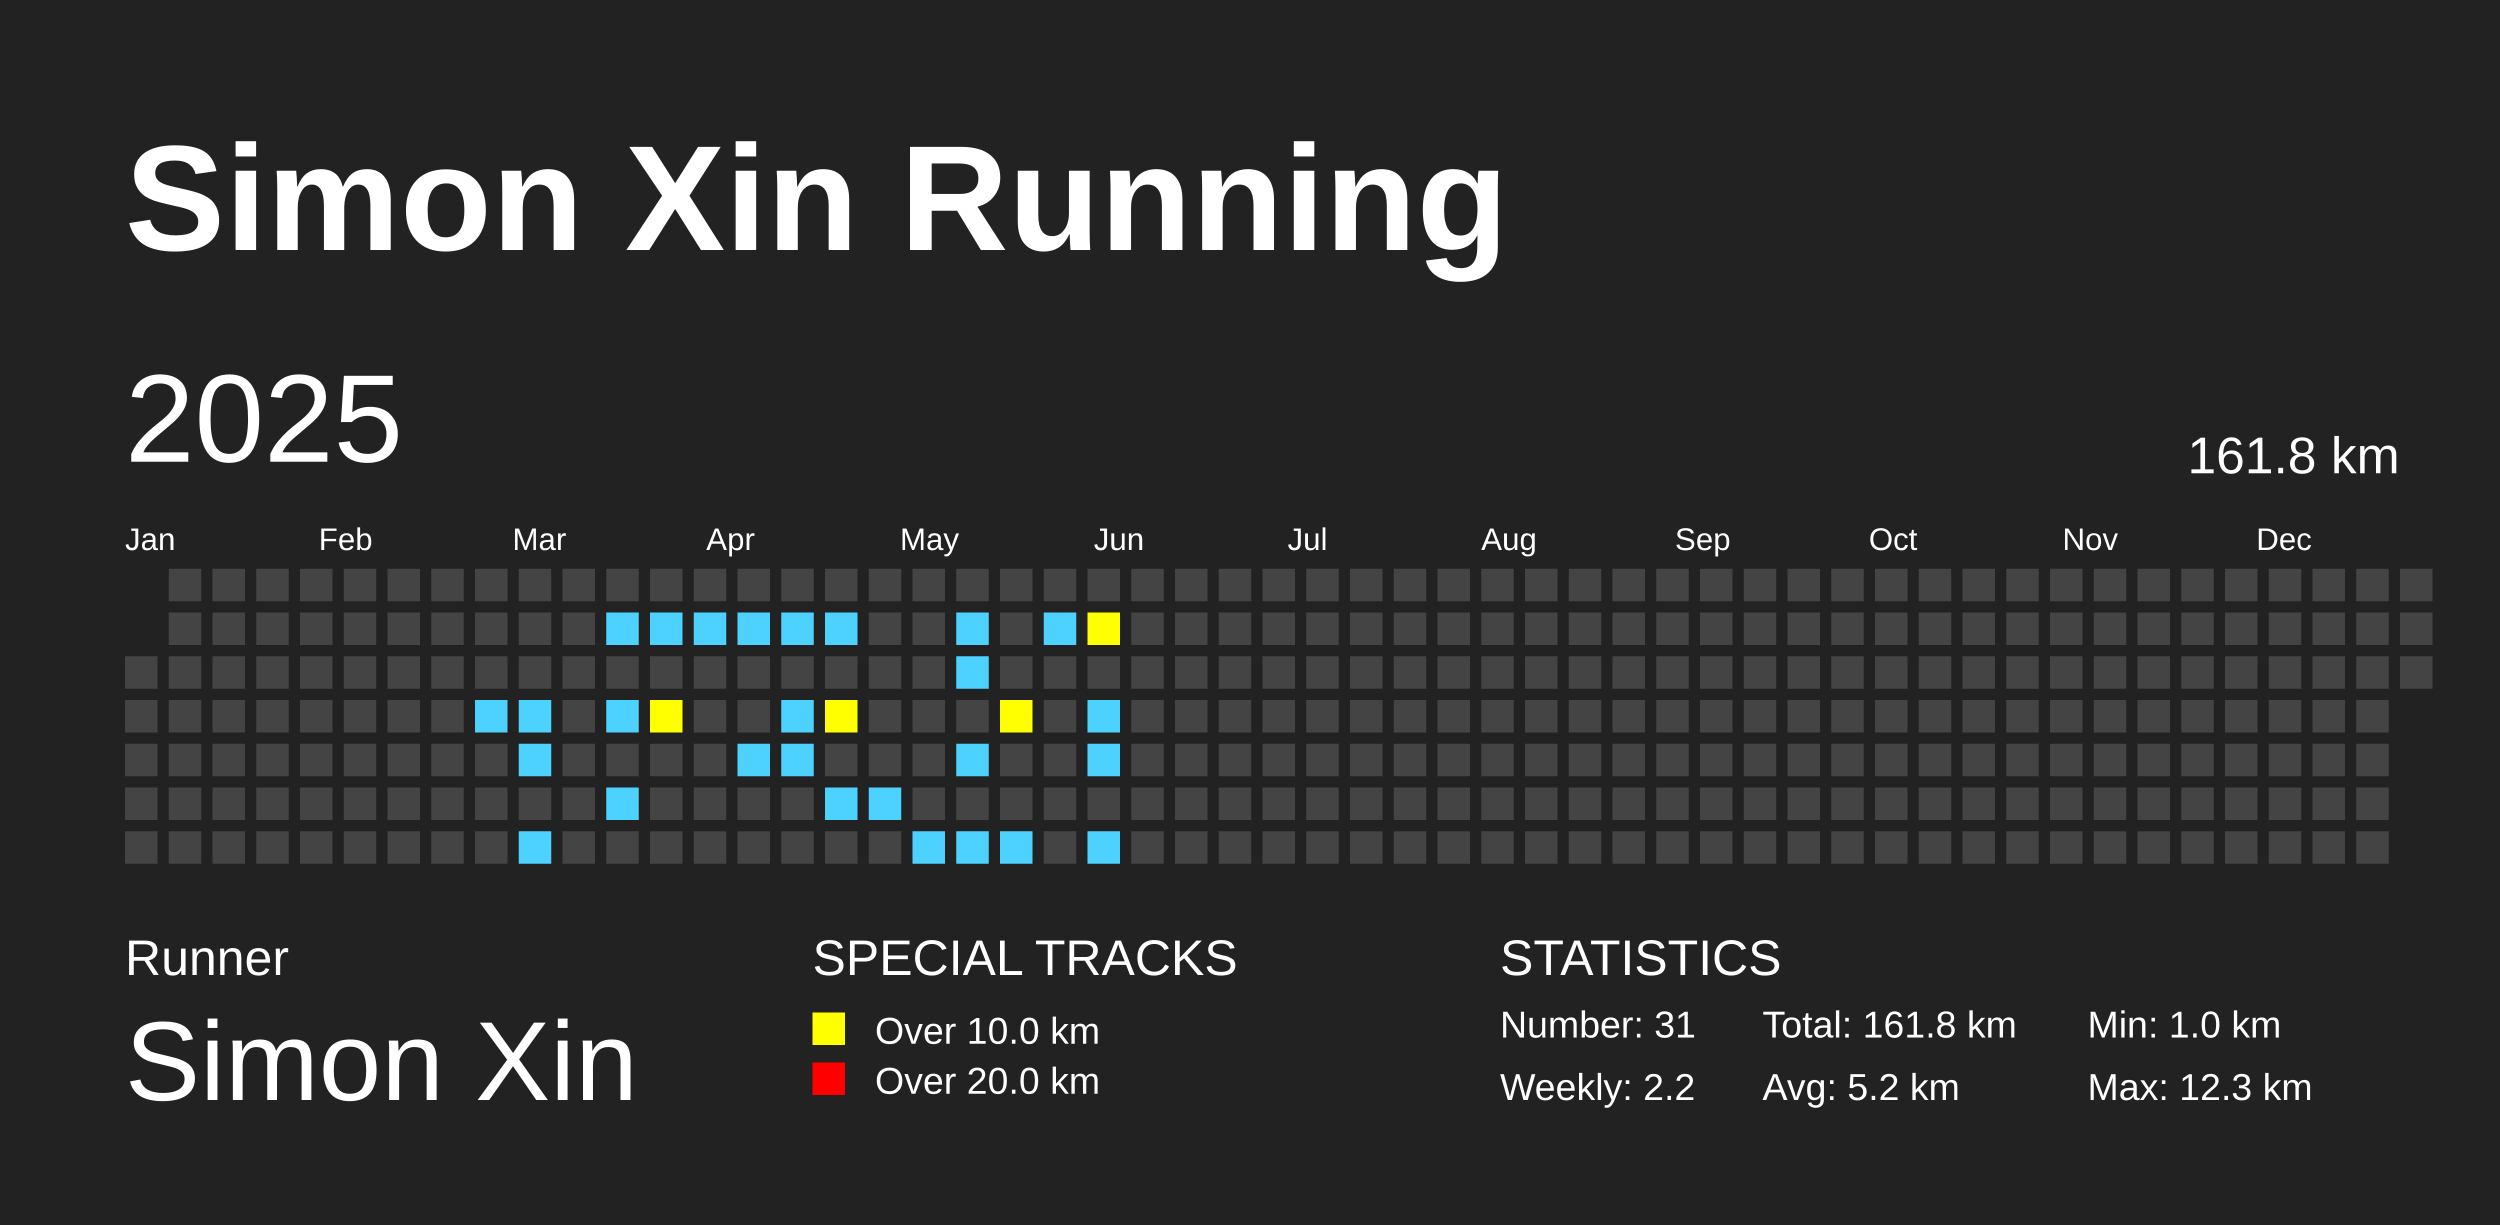
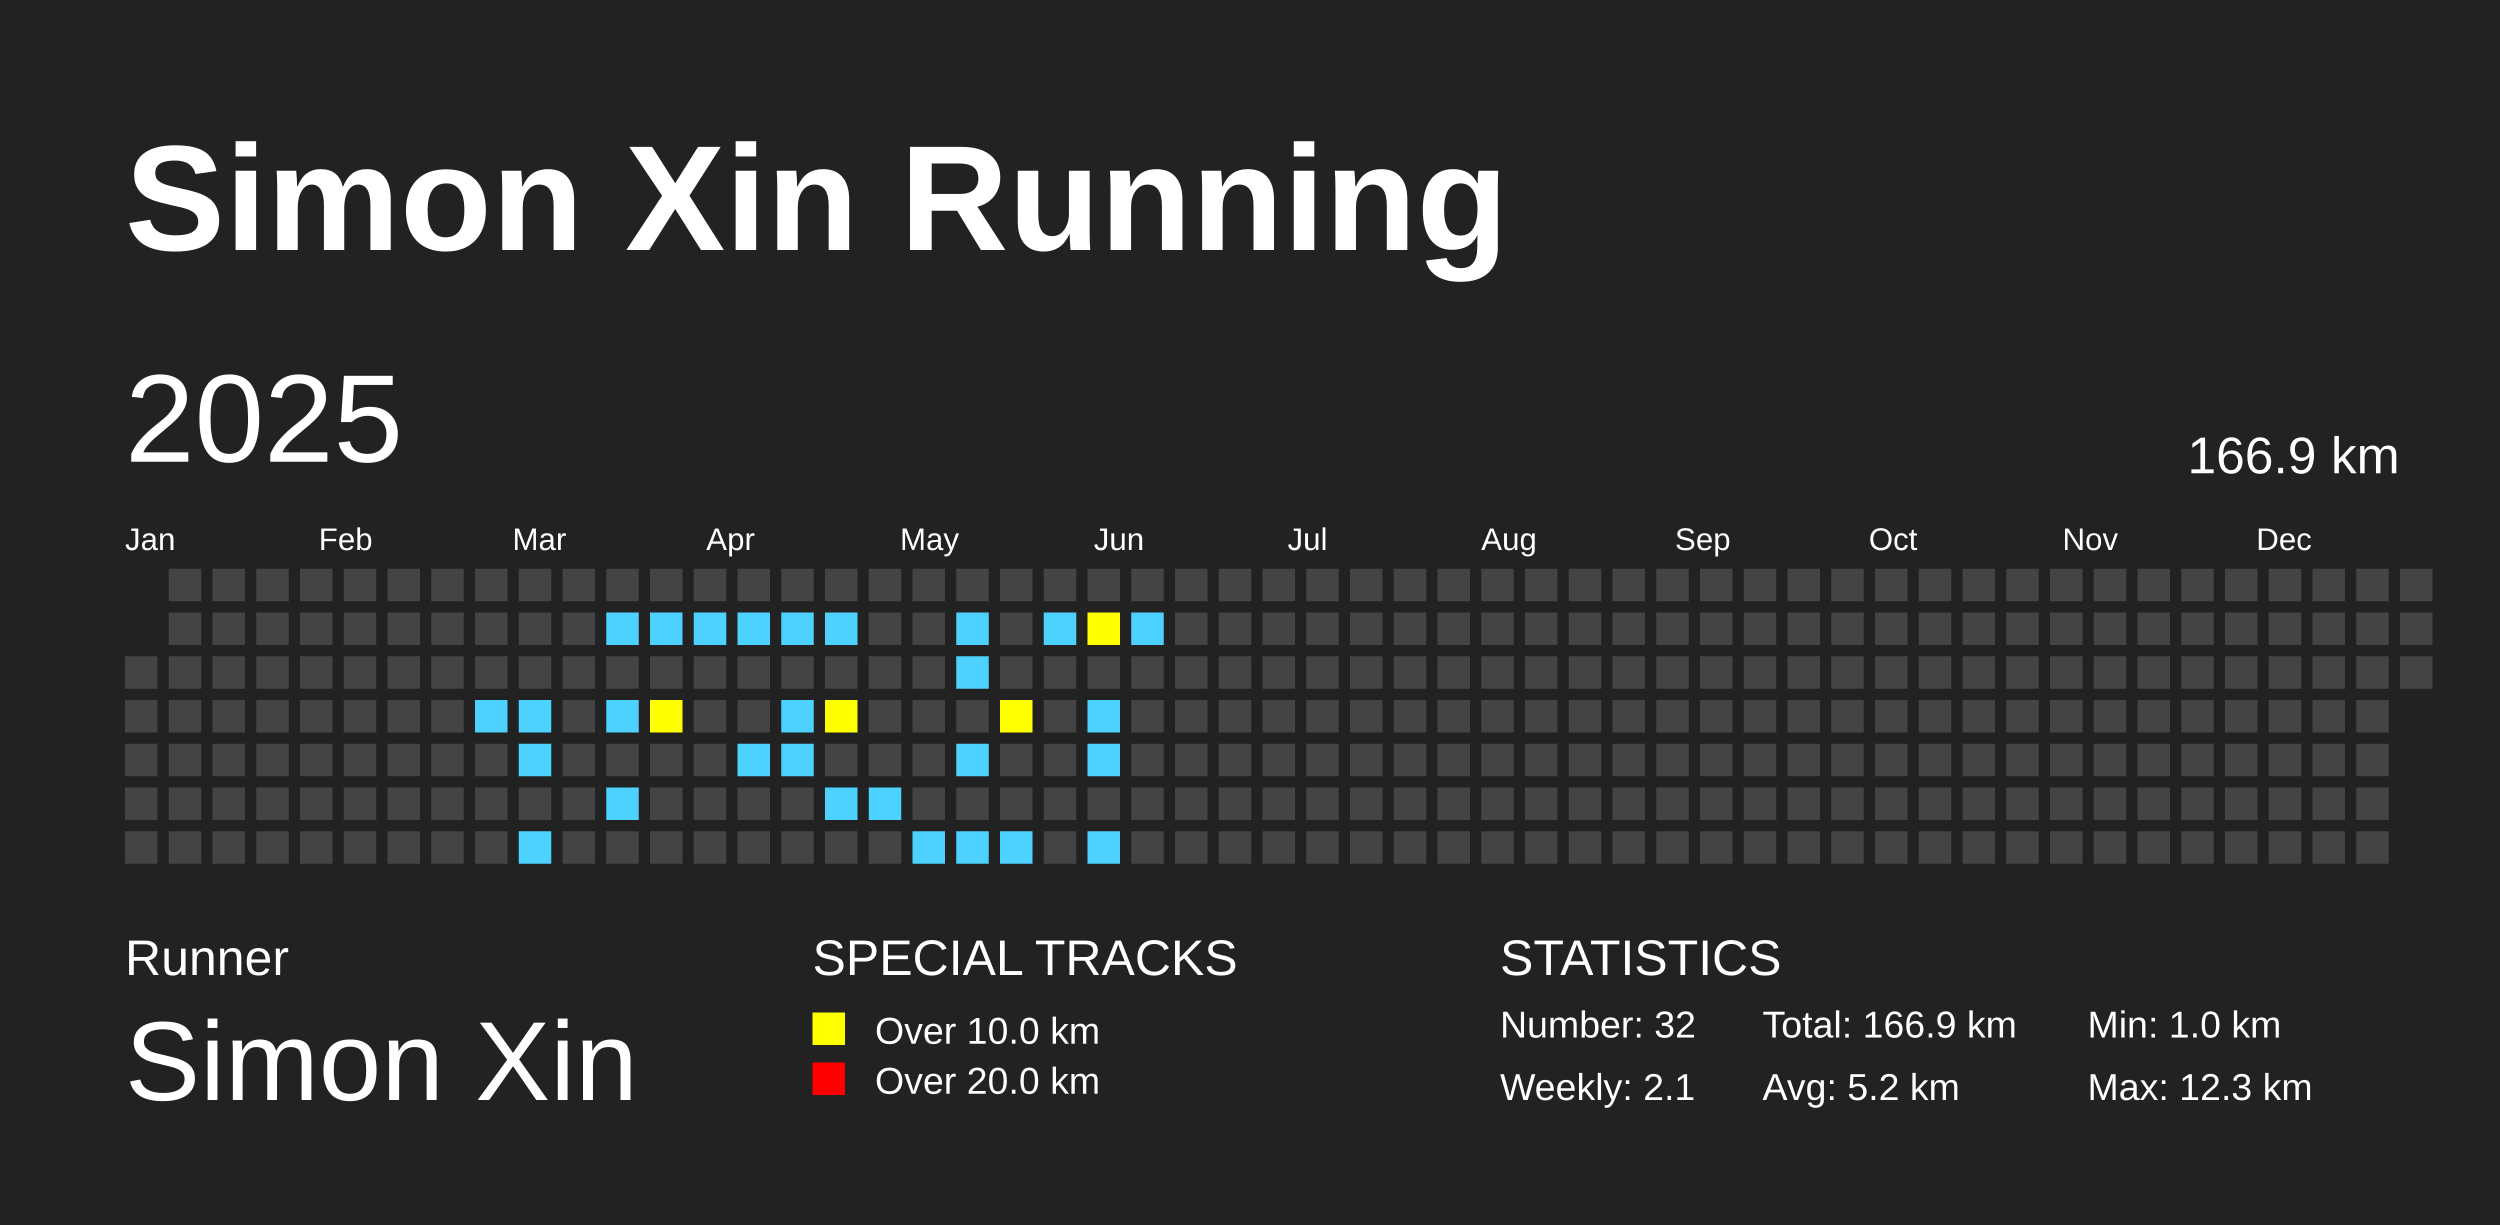
<svg xmlns="http://www.w3.org/2000/svg" baseProfile="full" height="98mm" version="1.1" viewBox="0,0,200,98" width="200mm">
  <defs />
  <rect fill="#222222" height="98" width="200" x="0" y="0" />
  <text fill="#FFFFFF" style="font-size:12px; font-family:Arial; font-weight:bold;" x="10" y="20">Simon Xin Running</text>
  <text fill="#FFFFFF" style="font-size:4px; font-family:Arial" x="10" y="78">Runner</text>
  <text fill="#FFFFFF" style="font-size:9px; font-family:Arial" x="10" y="88">Simon Xin</text>
  <text fill="#FFFFFF" style="font-size:4px; font-family:Arial" x="65" y="78">SPECIAL TRACKS</text>
  <rect fill="yellow" height="2.6" width="2.6" x="65" y="81" />
  <text fill="#FFFFFF" style="font-size:3px; font-family:Arial" x="70" y="83.5">Over 10.0 km</text>
  <rect fill="red" height="2.6" width="2.6" x="65" y="85" />
  <text fill="#FFFFFF" style="font-size:3px; font-family:Arial" x="70" y="87.5">Over 20.0 km</text>
  <text fill="#FFFFFF" style="font-size:4px; font-family:Arial" x="120" y="78">STATISTICS</text>
-   <text fill="#FFFFFF" style="font-size:3px; font-family:Arial" x="120" y="83">Number: 31</text>
-   <text fill="#FFFFFF" style="font-size:3px; font-family:Arial" x="120" y="88">Weekly: 2.2</text>
-   <text fill="#FFFFFF" style="font-size:3px; font-family:Arial" x="141" y="83">Total: 161.8 km</text>
+   <text fill="#FFFFFF" style="font-size:3px; font-family:Arial" x="120" y="83">Number: 32</text>
+   <text fill="#FFFFFF" style="font-size:3px; font-family:Arial" x="120" y="88">Weekly: 2.1</text>
+   <text fill="#FFFFFF" style="font-size:3px; font-family:Arial" x="141" y="83">Total: 166.9 km</text>
  <text fill="#FFFFFF" style="font-size:3px; font-family:Arial" x="141" y="88">Avg: 5.2 km</text>
  <text fill="#FFFFFF" style="font-size:3px; font-family:Arial" x="167" y="83">Min: 1.0 km</text>
  <text fill="#FFFFFF" style="font-size:3px; font-family:Arial" x="167" y="88">Max: 12.3 km</text>
  <text dominant-baseline="hanging" fill="#FFFFFF" style="font-size:10.0px; font-family:Arial;" x="10" y="30">2025</text>
-   <text dominant-baseline="hanging" fill="#FFFFFF" style="font-size:4.125px; font-family:Arial;" x="175" y="35">161.8 km</text>
+   <text dominant-baseline="hanging" fill="#FFFFFF" style="font-size:4.125px; font-family:Arial;" x="175" y="35">166.9 km</text>
  <text fill="#FFFFFF" style="font-size:2.5px; font-family:Arial" x="10.0" y="44">Jan</text>
  <text fill="#FFFFFF" style="font-size:2.5px; font-family:Arial" x="25.5" y="44">Feb</text>
  <text fill="#FFFFFF" style="font-size:2.5px; font-family:Arial" x="41.0" y="44">Mar</text>
  <text fill="#FFFFFF" style="font-size:2.5px; font-family:Arial" x="56.5" y="44">Apr</text>
  <text fill="#FFFFFF" style="font-size:2.5px; font-family:Arial" x="72.0" y="44">May</text>
  <text fill="#FFFFFF" style="font-size:2.5px; font-family:Arial" x="87.5" y="44">Jun</text>
  <text fill="#FFFFFF" style="font-size:2.5px; font-family:Arial" x="103.0" y="44">Jul</text>
  <text fill="#FFFFFF" style="font-size:2.5px; font-family:Arial" x="118.5" y="44">Aug</text>
  <text fill="#FFFFFF" style="font-size:2.5px; font-family:Arial" x="134.0" y="44">Sep</text>
  <text fill="#FFFFFF" style="font-size:2.5px; font-family:Arial" x="149.5" y="44">Oct</text>
  <text fill="#FFFFFF" style="font-size:2.5px; font-family:Arial" x="165.0" y="44">Nov</text>
  <text fill="#FFFFFF" style="font-size:2.5px; font-family:Arial" x="180.5" y="44">Dec</text>
  <rect fill="#444444" height="2.6" width="2.6" x="10.0" y="52.5" />
  <rect fill="#444444" height="2.6" width="2.6" x="10.0" y="56.0" />
  <rect fill="#444444" height="2.6" width="2.6" x="10.0" y="59.5" />
  <rect fill="#444444" height="2.6" width="2.6" x="10.0" y="63.0" />
  <rect fill="#444444" height="2.6" width="2.6" x="10.0" y="66.5" />
  <rect fill="#444444" height="2.6" width="2.6" x="13.5" y="45.5" />
  <rect fill="#444444" height="2.6" width="2.6" x="13.5" y="49.0" />
  <rect fill="#444444" height="2.6" width="2.6" x="13.5" y="52.5" />
  <rect fill="#444444" height="2.6" width="2.6" x="13.5" y="56.0" />
  <rect fill="#444444" height="2.6" width="2.6" x="13.5" y="59.5" />
  <rect fill="#444444" height="2.6" width="2.6" x="13.5" y="63.0" />
  <rect fill="#444444" height="2.6" width="2.6" x="13.5" y="66.5" />
  <rect fill="#444444" height="2.6" width="2.6" x="17.0" y="45.5" />
  <rect fill="#444444" height="2.6" width="2.6" x="17.0" y="49.0" />
  <rect fill="#444444" height="2.6" width="2.6" x="17.0" y="52.5" />
  <rect fill="#444444" height="2.6" width="2.6" x="17.0" y="56.0" />
  <rect fill="#444444" height="2.6" width="2.6" x="17.0" y="59.5" />
  <rect fill="#444444" height="2.6" width="2.6" x="17.0" y="63.0" />
  <rect fill="#444444" height="2.6" width="2.6" x="17.0" y="66.5" />
  <rect fill="#444444" height="2.6" width="2.6" x="20.5" y="45.5" />
  <rect fill="#444444" height="2.6" width="2.6" x="20.5" y="49.0" />
  <rect fill="#444444" height="2.6" width="2.6" x="20.5" y="52.5" />
  <rect fill="#444444" height="2.6" width="2.6" x="20.5" y="56.0" />
  <rect fill="#444444" height="2.6" width="2.6" x="20.5" y="59.5" />
  <rect fill="#444444" height="2.6" width="2.6" x="20.5" y="63.0" />
  <rect fill="#444444" height="2.6" width="2.6" x="20.5" y="66.5" />
  <rect fill="#444444" height="2.6" width="2.6" x="24.0" y="45.5" />
  <rect fill="#444444" height="2.6" width="2.6" x="24.0" y="49.0" />
  <rect fill="#444444" height="2.6" width="2.6" x="24.0" y="52.5" />
  <rect fill="#444444" height="2.6" width="2.6" x="24.0" y="56.0" />
  <rect fill="#444444" height="2.6" width="2.6" x="24.0" y="59.5" />
  <rect fill="#444444" height="2.6" width="2.6" x="24.0" y="63.0" />
  <rect fill="#444444" height="2.6" width="2.6" x="24.0" y="66.5" />
  <rect fill="#444444" height="2.6" width="2.6" x="27.5" y="45.5" />
  <rect fill="#444444" height="2.6" width="2.6" x="27.5" y="49.0" />
  <rect fill="#444444" height="2.6" width="2.6" x="27.5" y="52.5" />
  <rect fill="#444444" height="2.6" width="2.6" x="27.5" y="56.0" />
  <rect fill="#444444" height="2.6" width="2.6" x="27.5" y="59.5" />
  <rect fill="#444444" height="2.6" width="2.6" x="27.5" y="63.0" />
  <rect fill="#444444" height="2.6" width="2.6" x="27.5" y="66.5" />
  <rect fill="#444444" height="2.6" width="2.6" x="31.0" y="45.5" />
  <rect fill="#444444" height="2.6" width="2.6" x="31.0" y="49.0" />
  <rect fill="#444444" height="2.6" width="2.6" x="31.0" y="52.5" />
  <rect fill="#444444" height="2.6" width="2.6" x="31.0" y="56.0" />
  <rect fill="#444444" height="2.6" width="2.6" x="31.0" y="59.5" />
  <rect fill="#444444" height="2.6" width="2.6" x="31.0" y="63.0" />
  <rect fill="#444444" height="2.6" width="2.6" x="31.0" y="66.5" />
  <rect fill="#444444" height="2.6" width="2.6" x="34.5" y="45.5" />
  <rect fill="#444444" height="2.6" width="2.6" x="34.5" y="49.0" />
  <rect fill="#444444" height="2.6" width="2.6" x="34.5" y="52.5" />
  <rect fill="#444444" height="2.6" width="2.6" x="34.5" y="56.0" />
  <rect fill="#444444" height="2.6" width="2.6" x="34.5" y="59.5" />
  <rect fill="#444444" height="2.6" width="2.6" x="34.5" y="63.0" />
  <rect fill="#444444" height="2.6" width="2.6" x="34.5" y="66.5" />
  <rect fill="#444444" height="2.6" width="2.6" x="38.0" y="45.5" />
  <rect fill="#444444" height="2.6" width="2.6" x="38.0" y="49.0" />
  <rect fill="#444444" height="2.6" width="2.6" x="38.0" y="52.5" />
  <rect fill="#4DD2FF" height="2.6" width="2.6" x="38.0" y="56.0" />
  <rect fill="#444444" height="2.6" width="2.6" x="38.0" y="59.5" />
  <rect fill="#444444" height="2.6" width="2.6" x="38.0" y="63.0" />
  <rect fill="#444444" height="2.6" width="2.6" x="38.0" y="66.5" />
  <rect fill="#444444" height="2.6" width="2.6" x="41.5" y="45.5" />
  <rect fill="#444444" height="2.6" width="2.6" x="41.5" y="49.0" />
  <rect fill="#444444" height="2.6" width="2.6" x="41.5" y="52.5" />
  <rect fill="#4DD2FF" height="2.6" width="2.6" x="41.5" y="56.0" />
  <rect fill="#4DD2FF" height="2.6" width="2.6" x="41.5" y="59.5" />
  <rect fill="#444444" height="2.6" width="2.6" x="41.5" y="63.0" />
  <rect fill="#4DD2FF" height="2.6" width="2.6" x="41.5" y="66.5" />
  <rect fill="#444444" height="2.6" width="2.6" x="45.0" y="45.5" />
  <rect fill="#444444" height="2.6" width="2.6" x="45.0" y="49.0" />
  <rect fill="#444444" height="2.6" width="2.6" x="45.0" y="52.5" />
  <rect fill="#444444" height="2.6" width="2.6" x="45.0" y="56.0" />
  <rect fill="#444444" height="2.6" width="2.6" x="45.0" y="59.5" />
  <rect fill="#444444" height="2.6" width="2.6" x="45.0" y="63.0" />
  <rect fill="#444444" height="2.6" width="2.6" x="45.0" y="66.5" />
  <rect fill="#444444" height="2.6" width="2.6" x="48.5" y="45.5" />
  <rect fill="#4DD2FF" height="2.6" width="2.6" x="48.5" y="49.0" />
  <rect fill="#444444" height="2.6" width="2.6" x="48.5" y="52.5" />
  <rect fill="#4DD2FF" height="2.6" width="2.6" x="48.5" y="56.0" />
  <rect fill="#444444" height="2.6" width="2.6" x="48.5" y="59.5" />
  <rect fill="#4DD2FF" height="2.6" width="2.6" x="48.5" y="63.0" />
  <rect fill="#444444" height="2.6" width="2.6" x="48.5" y="66.5" />
  <rect fill="#444444" height="2.6" width="2.6" x="52.0" y="45.5" />
  <rect fill="#4DD2FF" height="2.6" width="2.6" x="52.0" y="49.0" />
  <rect fill="#444444" height="2.6" width="2.6" x="52.0" y="52.5" />
  <rect fill="yellow" height="2.6" width="2.6" x="52.0" y="56.0" />
  <rect fill="#444444" height="2.6" width="2.6" x="52.0" y="59.5" />
  <rect fill="#444444" height="2.6" width="2.6" x="52.0" y="63.0" />
  <rect fill="#444444" height="2.6" width="2.6" x="52.0" y="66.5" />
  <rect fill="#444444" height="2.6" width="2.6" x="55.5" y="45.5" />
  <rect fill="#4DD2FF" height="2.6" width="2.6" x="55.5" y="49.0" />
  <rect fill="#444444" height="2.6" width="2.6" x="55.5" y="52.5" />
  <rect fill="#444444" height="2.6" width="2.6" x="55.5" y="56.0" />
  <rect fill="#444444" height="2.6" width="2.6" x="55.5" y="59.5" />
  <rect fill="#444444" height="2.6" width="2.6" x="55.5" y="63.0" />
  <rect fill="#444444" height="2.6" width="2.6" x="55.5" y="66.5" />
  <rect fill="#444444" height="2.6" width="2.6" x="59.0" y="45.5" />
  <rect fill="#4DD2FF" height="2.6" width="2.6" x="59.0" y="49.0" />
  <rect fill="#444444" height="2.6" width="2.6" x="59.0" y="52.5" />
  <rect fill="#444444" height="2.6" width="2.6" x="59.0" y="56.0" />
  <rect fill="#4DD2FF" height="2.6" width="2.6" x="59.0" y="59.5" />
  <rect fill="#444444" height="2.6" width="2.6" x="59.0" y="63.0" />
  <rect fill="#444444" height="2.6" width="2.6" x="59.0" y="66.5" />
  <rect fill="#444444" height="2.6" width="2.6" x="62.5" y="45.5" />
  <rect fill="#4DD2FF" height="2.6" width="2.6" x="62.5" y="49.0" />
  <rect fill="#444444" height="2.6" width="2.6" x="62.5" y="52.5" />
  <rect fill="#4DD2FF" height="2.6" width="2.6" x="62.5" y="56.0" />
  <rect fill="#4DD2FF" height="2.6" width="2.6" x="62.5" y="59.5" />
  <rect fill="#444444" height="2.6" width="2.6" x="62.5" y="63.0" />
  <rect fill="#444444" height="2.6" width="2.6" x="62.5" y="66.5" />
  <rect fill="#444444" height="2.6" width="2.6" x="66.0" y="45.5" />
  <rect fill="#4DD2FF" height="2.6" width="2.6" x="66.0" y="49.0" />
  <rect fill="#444444" height="2.6" width="2.6" x="66.0" y="52.5" />
  <rect fill="yellow" height="2.6" width="2.6" x="66.0" y="56.0" />
  <rect fill="#444444" height="2.6" width="2.6" x="66.0" y="59.5" />
  <rect fill="#4DD2FF" height="2.6" width="2.6" x="66.0" y="63.0" />
  <rect fill="#444444" height="2.6" width="2.6" x="66.0" y="66.5" />
  <rect fill="#444444" height="2.6" width="2.6" x="69.5" y="45.5" />
  <rect fill="#444444" height="2.6" width="2.6" x="69.5" y="49.0" />
  <rect fill="#444444" height="2.6" width="2.6" x="69.5" y="52.5" />
  <rect fill="#444444" height="2.6" width="2.6" x="69.5" y="56.0" />
  <rect fill="#444444" height="2.6" width="2.6" x="69.5" y="59.5" />
  <rect fill="#4DD2FF" height="2.6" width="2.6" x="69.5" y="63.0" />
  <rect fill="#444444" height="2.6" width="2.6" x="69.5" y="66.5" />
  <rect fill="#444444" height="2.6" width="2.6" x="73.0" y="45.5" />
  <rect fill="#444444" height="2.6" width="2.6" x="73.0" y="49.0" />
  <rect fill="#444444" height="2.6" width="2.6" x="73.0" y="52.5" />
  <rect fill="#444444" height="2.6" width="2.6" x="73.0" y="56.0" />
  <rect fill="#444444" height="2.6" width="2.6" x="73.0" y="59.5" />
  <rect fill="#444444" height="2.6" width="2.6" x="73.0" y="63.0" />
  <rect fill="#4DD2FF" height="2.6" width="2.6" x="73.0" y="66.5" />
  <rect fill="#444444" height="2.6" width="2.6" x="76.5" y="45.5" />
  <rect fill="#4DD2FF" height="2.6" width="2.6" x="76.5" y="49.0" />
  <rect fill="#4DD2FF" height="2.6" width="2.6" x="76.5" y="52.5" />
  <rect fill="#444444" height="2.6" width="2.6" x="76.5" y="56.0" />
  <rect fill="#4DD2FF" height="2.6" width="2.6" x="76.5" y="59.5" />
  <rect fill="#444444" height="2.6" width="2.6" x="76.5" y="63.0" />
  <rect fill="#4DD2FF" height="2.6" width="2.6" x="76.5" y="66.5" />
  <rect fill="#444444" height="2.6" width="2.6" x="80.0" y="45.5" />
  <rect fill="#444444" height="2.6" width="2.6" x="80.0" y="49.0" />
  <rect fill="#444444" height="2.6" width="2.6" x="80.0" y="52.5" />
  <rect fill="yellow" height="2.6" width="2.6" x="80.0" y="56.0" />
  <rect fill="#444444" height="2.6" width="2.6" x="80.0" y="59.5" />
  <rect fill="#444444" height="2.6" width="2.6" x="80.0" y="63.0" />
  <rect fill="#4DD2FF" height="2.6" width="2.6" x="80.0" y="66.5" />
  <rect fill="#444444" height="2.6" width="2.6" x="83.5" y="45.5" />
  <rect fill="#4DD2FF" height="2.6" width="2.6" x="83.5" y="49.0" />
  <rect fill="#444444" height="2.6" width="2.6" x="83.5" y="52.5" />
  <rect fill="#444444" height="2.6" width="2.6" x="83.5" y="56.0" />
  <rect fill="#444444" height="2.6" width="2.6" x="83.5" y="59.5" />
  <rect fill="#444444" height="2.6" width="2.6" x="83.5" y="63.0" />
  <rect fill="#444444" height="2.6" width="2.6" x="83.5" y="66.5" />
  <rect fill="#444444" height="2.6" width="2.6" x="87.0" y="45.5" />
  <rect fill="yellow" height="2.6" width="2.6" x="87.0" y="49.0" />
  <rect fill="#444444" height="2.6" width="2.6" x="87.0" y="52.5" />
  <rect fill="#4DD2FF" height="2.6" width="2.6" x="87.0" y="56.0" />
  <rect fill="#4DD2FF" height="2.6" width="2.6" x="87.0" y="59.5" />
  <rect fill="#444444" height="2.6" width="2.6" x="87.0" y="63.0" />
  <rect fill="#4DD2FF" height="2.6" width="2.6" x="87.0" y="66.5" />
  <rect fill="#444444" height="2.6" width="2.6" x="90.5" y="45.5" />
-   <rect fill="#444444" height="2.6" width="2.6" x="90.5" y="49.0" />
+   <rect fill="#4DD2FF" height="2.6" width="2.6" x="90.5" y="49.0" />
  <rect fill="#444444" height="2.6" width="2.6" x="90.5" y="52.5" />
  <rect fill="#444444" height="2.6" width="2.6" x="90.5" y="56.0" />
  <rect fill="#444444" height="2.6" width="2.6" x="90.5" y="59.5" />
  <rect fill="#444444" height="2.6" width="2.6" x="90.5" y="63.0" />
  <rect fill="#444444" height="2.6" width="2.6" x="90.5" y="66.5" />
  <rect fill="#444444" height="2.6" width="2.6" x="94.0" y="45.5" />
  <rect fill="#444444" height="2.6" width="2.6" x="94.0" y="49.0" />
  <rect fill="#444444" height="2.6" width="2.6" x="94.0" y="52.5" />
  <rect fill="#444444" height="2.6" width="2.6" x="94.0" y="56.0" />
  <rect fill="#444444" height="2.6" width="2.6" x="94.0" y="59.5" />
  <rect fill="#444444" height="2.6" width="2.6" x="94.0" y="63.0" />
  <rect fill="#444444" height="2.6" width="2.6" x="94.0" y="66.5" />
  <rect fill="#444444" height="2.6" width="2.6" x="97.5" y="45.5" />
  <rect fill="#444444" height="2.6" width="2.6" x="97.5" y="49.0" />
  <rect fill="#444444" height="2.6" width="2.6" x="97.5" y="52.5" />
  <rect fill="#444444" height="2.6" width="2.6" x="97.5" y="56.0" />
  <rect fill="#444444" height="2.6" width="2.6" x="97.5" y="59.5" />
  <rect fill="#444444" height="2.6" width="2.6" x="97.5" y="63.0" />
  <rect fill="#444444" height="2.6" width="2.6" x="97.5" y="66.5" />
  <rect fill="#444444" height="2.6" width="2.6" x="101.0" y="45.5" />
  <rect fill="#444444" height="2.6" width="2.6" x="101.0" y="49.0" />
  <rect fill="#444444" height="2.6" width="2.6" x="101.0" y="52.5" />
  <rect fill="#444444" height="2.6" width="2.6" x="101.0" y="56.0" />
  <rect fill="#444444" height="2.6" width="2.6" x="101.0" y="59.5" />
  <rect fill="#444444" height="2.6" width="2.6" x="101.0" y="63.0" />
  <rect fill="#444444" height="2.6" width="2.6" x="101.0" y="66.5" />
  <rect fill="#444444" height="2.6" width="2.6" x="104.5" y="45.5" />
  <rect fill="#444444" height="2.6" width="2.6" x="104.5" y="49.0" />
  <rect fill="#444444" height="2.6" width="2.6" x="104.5" y="52.5" />
  <rect fill="#444444" height="2.6" width="2.6" x="104.5" y="56.0" />
  <rect fill="#444444" height="2.6" width="2.6" x="104.5" y="59.5" />
  <rect fill="#444444" height="2.6" width="2.6" x="104.5" y="63.0" />
  <rect fill="#444444" height="2.6" width="2.6" x="104.5" y="66.5" />
  <rect fill="#444444" height="2.6" width="2.6" x="108.0" y="45.5" />
  <rect fill="#444444" height="2.6" width="2.6" x="108.0" y="49.0" />
  <rect fill="#444444" height="2.6" width="2.6" x="108.0" y="52.5" />
  <rect fill="#444444" height="2.6" width="2.6" x="108.0" y="56.0" />
  <rect fill="#444444" height="2.6" width="2.6" x="108.0" y="59.5" />
  <rect fill="#444444" height="2.6" width="2.6" x="108.0" y="63.0" />
  <rect fill="#444444" height="2.6" width="2.6" x="108.0" y="66.5" />
  <rect fill="#444444" height="2.6" width="2.6" x="111.5" y="45.5" />
  <rect fill="#444444" height="2.6" width="2.6" x="111.5" y="49.0" />
  <rect fill="#444444" height="2.6" width="2.6" x="111.5" y="52.5" />
  <rect fill="#444444" height="2.6" width="2.6" x="111.5" y="56.0" />
  <rect fill="#444444" height="2.6" width="2.6" x="111.5" y="59.5" />
  <rect fill="#444444" height="2.6" width="2.6" x="111.5" y="63.0" />
  <rect fill="#444444" height="2.6" width="2.6" x="111.5" y="66.5" />
  <rect fill="#444444" height="2.6" width="2.6" x="115.0" y="45.5" />
  <rect fill="#444444" height="2.6" width="2.6" x="115.0" y="49.0" />
  <rect fill="#444444" height="2.6" width="2.6" x="115.0" y="52.5" />
  <rect fill="#444444" height="2.6" width="2.6" x="115.0" y="56.0" />
  <rect fill="#444444" height="2.6" width="2.6" x="115.0" y="59.5" />
  <rect fill="#444444" height="2.6" width="2.6" x="115.0" y="63.0" />
  <rect fill="#444444" height="2.6" width="2.6" x="115.0" y="66.5" />
  <rect fill="#444444" height="2.6" width="2.6" x="118.5" y="45.5" />
  <rect fill="#444444" height="2.6" width="2.6" x="118.5" y="49.0" />
  <rect fill="#444444" height="2.6" width="2.6" x="118.5" y="52.5" />
  <rect fill="#444444" height="2.6" width="2.6" x="118.5" y="56.0" />
  <rect fill="#444444" height="2.6" width="2.6" x="118.5" y="59.5" />
  <rect fill="#444444" height="2.6" width="2.6" x="118.5" y="63.0" />
  <rect fill="#444444" height="2.6" width="2.6" x="118.5" y="66.5" />
  <rect fill="#444444" height="2.6" width="2.6" x="122.0" y="45.5" />
  <rect fill="#444444" height="2.6" width="2.6" x="122.0" y="49.0" />
  <rect fill="#444444" height="2.6" width="2.6" x="122.0" y="52.5" />
  <rect fill="#444444" height="2.6" width="2.6" x="122.0" y="56.0" />
  <rect fill="#444444" height="2.6" width="2.6" x="122.0" y="59.5" />
  <rect fill="#444444" height="2.6" width="2.6" x="122.0" y="63.0" />
  <rect fill="#444444" height="2.6" width="2.6" x="122.0" y="66.5" />
  <rect fill="#444444" height="2.6" width="2.6" x="125.5" y="45.5" />
  <rect fill="#444444" height="2.6" width="2.6" x="125.5" y="49.0" />
  <rect fill="#444444" height="2.6" width="2.6" x="125.5" y="52.5" />
  <rect fill="#444444" height="2.6" width="2.6" x="125.5" y="56.0" />
  <rect fill="#444444" height="2.6" width="2.6" x="125.5" y="59.5" />
  <rect fill="#444444" height="2.6" width="2.6" x="125.5" y="63.0" />
  <rect fill="#444444" height="2.6" width="2.6" x="125.5" y="66.5" />
  <rect fill="#444444" height="2.6" width="2.6" x="129.0" y="45.5" />
  <rect fill="#444444" height="2.6" width="2.6" x="129.0" y="49.0" />
  <rect fill="#444444" height="2.6" width="2.6" x="129.0" y="52.5" />
  <rect fill="#444444" height="2.6" width="2.6" x="129.0" y="56.0" />
  <rect fill="#444444" height="2.6" width="2.6" x="129.0" y="59.5" />
  <rect fill="#444444" height="2.6" width="2.6" x="129.0" y="63.0" />
  <rect fill="#444444" height="2.6" width="2.6" x="129.0" y="66.5" />
  <rect fill="#444444" height="2.6" width="2.6" x="132.5" y="45.5" />
  <rect fill="#444444" height="2.6" width="2.6" x="132.5" y="49.0" />
  <rect fill="#444444" height="2.6" width="2.6" x="132.5" y="52.5" />
  <rect fill="#444444" height="2.6" width="2.6" x="132.5" y="56.0" />
  <rect fill="#444444" height="2.6" width="2.6" x="132.5" y="59.5" />
  <rect fill="#444444" height="2.6" width="2.6" x="132.5" y="63.0" />
  <rect fill="#444444" height="2.6" width="2.6" x="132.5" y="66.5" />
  <rect fill="#444444" height="2.6" width="2.6" x="136.0" y="45.5" />
  <rect fill="#444444" height="2.6" width="2.6" x="136.0" y="49.0" />
  <rect fill="#444444" height="2.6" width="2.6" x="136.0" y="52.5" />
  <rect fill="#444444" height="2.6" width="2.6" x="136.0" y="56.0" />
  <rect fill="#444444" height="2.6" width="2.6" x="136.0" y="59.5" />
  <rect fill="#444444" height="2.6" width="2.6" x="136.0" y="63.0" />
  <rect fill="#444444" height="2.6" width="2.6" x="136.0" y="66.5" />
  <rect fill="#444444" height="2.6" width="2.6" x="139.5" y="45.5" />
  <rect fill="#444444" height="2.6" width="2.6" x="139.5" y="49.0" />
  <rect fill="#444444" height="2.6" width="2.6" x="139.5" y="52.5" />
  <rect fill="#444444" height="2.6" width="2.6" x="139.5" y="56.0" />
  <rect fill="#444444" height="2.6" width="2.6" x="139.5" y="59.5" />
  <rect fill="#444444" height="2.6" width="2.6" x="139.5" y="63.0" />
  <rect fill="#444444" height="2.6" width="2.6" x="139.5" y="66.5" />
  <rect fill="#444444" height="2.6" width="2.6" x="143.0" y="45.5" />
  <rect fill="#444444" height="2.6" width="2.6" x="143.0" y="49.0" />
  <rect fill="#444444" height="2.6" width="2.6" x="143.0" y="52.5" />
  <rect fill="#444444" height="2.6" width="2.6" x="143.0" y="56.0" />
  <rect fill="#444444" height="2.6" width="2.6" x="143.0" y="59.5" />
  <rect fill="#444444" height="2.6" width="2.6" x="143.0" y="63.0" />
  <rect fill="#444444" height="2.6" width="2.6" x="143.0" y="66.5" />
  <rect fill="#444444" height="2.6" width="2.6" x="146.5" y="45.5" />
  <rect fill="#444444" height="2.6" width="2.6" x="146.5" y="49.0" />
  <rect fill="#444444" height="2.6" width="2.6" x="146.5" y="52.5" />
  <rect fill="#444444" height="2.6" width="2.6" x="146.5" y="56.0" />
  <rect fill="#444444" height="2.6" width="2.6" x="146.5" y="59.5" />
  <rect fill="#444444" height="2.6" width="2.6" x="146.5" y="63.0" />
  <rect fill="#444444" height="2.6" width="2.6" x="146.5" y="66.5" />
  <rect fill="#444444" height="2.6" width="2.6" x="150.0" y="45.5" />
  <rect fill="#444444" height="2.6" width="2.6" x="150.0" y="49.0" />
  <rect fill="#444444" height="2.6" width="2.6" x="150.0" y="52.5" />
  <rect fill="#444444" height="2.6" width="2.6" x="150.0" y="56.0" />
  <rect fill="#444444" height="2.6" width="2.6" x="150.0" y="59.5" />
  <rect fill="#444444" height="2.6" width="2.6" x="150.0" y="63.0" />
  <rect fill="#444444" height="2.6" width="2.6" x="150.0" y="66.5" />
  <rect fill="#444444" height="2.6" width="2.6" x="153.5" y="45.5" />
  <rect fill="#444444" height="2.6" width="2.6" x="153.5" y="49.0" />
  <rect fill="#444444" height="2.6" width="2.6" x="153.5" y="52.5" />
  <rect fill="#444444" height="2.6" width="2.6" x="153.5" y="56.0" />
  <rect fill="#444444" height="2.6" width="2.6" x="153.5" y="59.5" />
  <rect fill="#444444" height="2.6" width="2.6" x="153.5" y="63.0" />
  <rect fill="#444444" height="2.6" width="2.6" x="153.5" y="66.5" />
  <rect fill="#444444" height="2.6" width="2.6" x="157.0" y="45.5" />
  <rect fill="#444444" height="2.6" width="2.6" x="157.0" y="49.0" />
  <rect fill="#444444" height="2.6" width="2.6" x="157.0" y="52.5" />
  <rect fill="#444444" height="2.6" width="2.6" x="157.0" y="56.0" />
  <rect fill="#444444" height="2.6" width="2.6" x="157.0" y="59.5" />
  <rect fill="#444444" height="2.6" width="2.6" x="157.0" y="63.0" />
  <rect fill="#444444" height="2.6" width="2.6" x="157.0" y="66.5" />
  <rect fill="#444444" height="2.6" width="2.6" x="160.5" y="45.5" />
  <rect fill="#444444" height="2.6" width="2.6" x="160.5" y="49.0" />
  <rect fill="#444444" height="2.6" width="2.6" x="160.5" y="52.5" />
  <rect fill="#444444" height="2.6" width="2.6" x="160.5" y="56.0" />
  <rect fill="#444444" height="2.6" width="2.6" x="160.5" y="59.5" />
  <rect fill="#444444" height="2.6" width="2.6" x="160.5" y="63.0" />
  <rect fill="#444444" height="2.6" width="2.6" x="160.5" y="66.5" />
  <rect fill="#444444" height="2.6" width="2.6" x="164.0" y="45.5" />
  <rect fill="#444444" height="2.6" width="2.6" x="164.0" y="49.0" />
  <rect fill="#444444" height="2.6" width="2.6" x="164.0" y="52.5" />
  <rect fill="#444444" height="2.6" width="2.6" x="164.0" y="56.0" />
  <rect fill="#444444" height="2.6" width="2.6" x="164.0" y="59.5" />
  <rect fill="#444444" height="2.6" width="2.6" x="164.0" y="63.0" />
  <rect fill="#444444" height="2.6" width="2.6" x="164.0" y="66.5" />
  <rect fill="#444444" height="2.6" width="2.6" x="167.5" y="45.5" />
  <rect fill="#444444" height="2.6" width="2.6" x="167.5" y="49.0" />
  <rect fill="#444444" height="2.6" width="2.6" x="167.5" y="52.5" />
  <rect fill="#444444" height="2.6" width="2.6" x="167.5" y="56.0" />
  <rect fill="#444444" height="2.6" width="2.6" x="167.5" y="59.5" />
  <rect fill="#444444" height="2.6" width="2.6" x="167.5" y="63.0" />
  <rect fill="#444444" height="2.6" width="2.6" x="167.5" y="66.5" />
  <rect fill="#444444" height="2.6" width="2.6" x="171.0" y="45.5" />
  <rect fill="#444444" height="2.6" width="2.6" x="171.0" y="49.0" />
  <rect fill="#444444" height="2.6" width="2.6" x="171.0" y="52.5" />
  <rect fill="#444444" height="2.6" width="2.6" x="171.0" y="56.0" />
  <rect fill="#444444" height="2.6" width="2.6" x="171.0" y="59.5" />
  <rect fill="#444444" height="2.6" width="2.6" x="171.0" y="63.0" />
  <rect fill="#444444" height="2.6" width="2.6" x="171.0" y="66.5" />
  <rect fill="#444444" height="2.6" width="2.6" x="174.5" y="45.5" />
  <rect fill="#444444" height="2.6" width="2.6" x="174.5" y="49.0" />
  <rect fill="#444444" height="2.6" width="2.6" x="174.5" y="52.5" />
  <rect fill="#444444" height="2.6" width="2.6" x="174.5" y="56.0" />
  <rect fill="#444444" height="2.6" width="2.6" x="174.5" y="59.5" />
  <rect fill="#444444" height="2.6" width="2.6" x="174.5" y="63.0" />
  <rect fill="#444444" height="2.6" width="2.6" x="174.5" y="66.5" />
  <rect fill="#444444" height="2.6" width="2.6" x="178.0" y="45.5" />
  <rect fill="#444444" height="2.6" width="2.6" x="178.0" y="49.0" />
  <rect fill="#444444" height="2.6" width="2.6" x="178.0" y="52.5" />
  <rect fill="#444444" height="2.6" width="2.6" x="178.0" y="56.0" />
  <rect fill="#444444" height="2.6" width="2.6" x="178.0" y="59.5" />
  <rect fill="#444444" height="2.6" width="2.6" x="178.0" y="63.0" />
  <rect fill="#444444" height="2.6" width="2.6" x="178.0" y="66.5" />
  <rect fill="#444444" height="2.6" width="2.6" x="181.5" y="45.5" />
  <rect fill="#444444" height="2.6" width="2.6" x="181.5" y="49.0" />
  <rect fill="#444444" height="2.6" width="2.6" x="181.5" y="52.5" />
  <rect fill="#444444" height="2.6" width="2.6" x="181.5" y="56.0" />
  <rect fill="#444444" height="2.6" width="2.6" x="181.5" y="59.5" />
  <rect fill="#444444" height="2.6" width="2.6" x="181.5" y="63.0" />
  <rect fill="#444444" height="2.6" width="2.6" x="181.5" y="66.5" />
  <rect fill="#444444" height="2.6" width="2.6" x="185.0" y="45.5" />
  <rect fill="#444444" height="2.6" width="2.6" x="185.0" y="49.0" />
  <rect fill="#444444" height="2.6" width="2.6" x="185.0" y="52.5" />
  <rect fill="#444444" height="2.6" width="2.6" x="185.0" y="56.0" />
  <rect fill="#444444" height="2.6" width="2.6" x="185.0" y="59.5" />
  <rect fill="#444444" height="2.6" width="2.6" x="185.0" y="63.0" />
  <rect fill="#444444" height="2.6" width="2.6" x="185.0" y="66.5" />
  <rect fill="#444444" height="2.6" width="2.6" x="188.5" y="45.5" />
  <rect fill="#444444" height="2.6" width="2.6" x="188.5" y="49.0" />
  <rect fill="#444444" height="2.6" width="2.6" x="188.5" y="52.5" />
  <rect fill="#444444" height="2.6" width="2.6" x="188.5" y="56.0" />
  <rect fill="#444444" height="2.6" width="2.6" x="188.5" y="59.5" />
  <rect fill="#444444" height="2.6" width="2.6" x="188.5" y="63.0" />
  <rect fill="#444444" height="2.6" width="2.6" x="188.5" y="66.5" />
  <rect fill="#444444" height="2.6" width="2.6" x="192.0" y="45.5" />
  <rect fill="#444444" height="2.6" width="2.6" x="192.0" y="49.0" />
  <rect fill="#444444" height="2.6" width="2.6" x="192.0" y="52.5" />
</svg>
